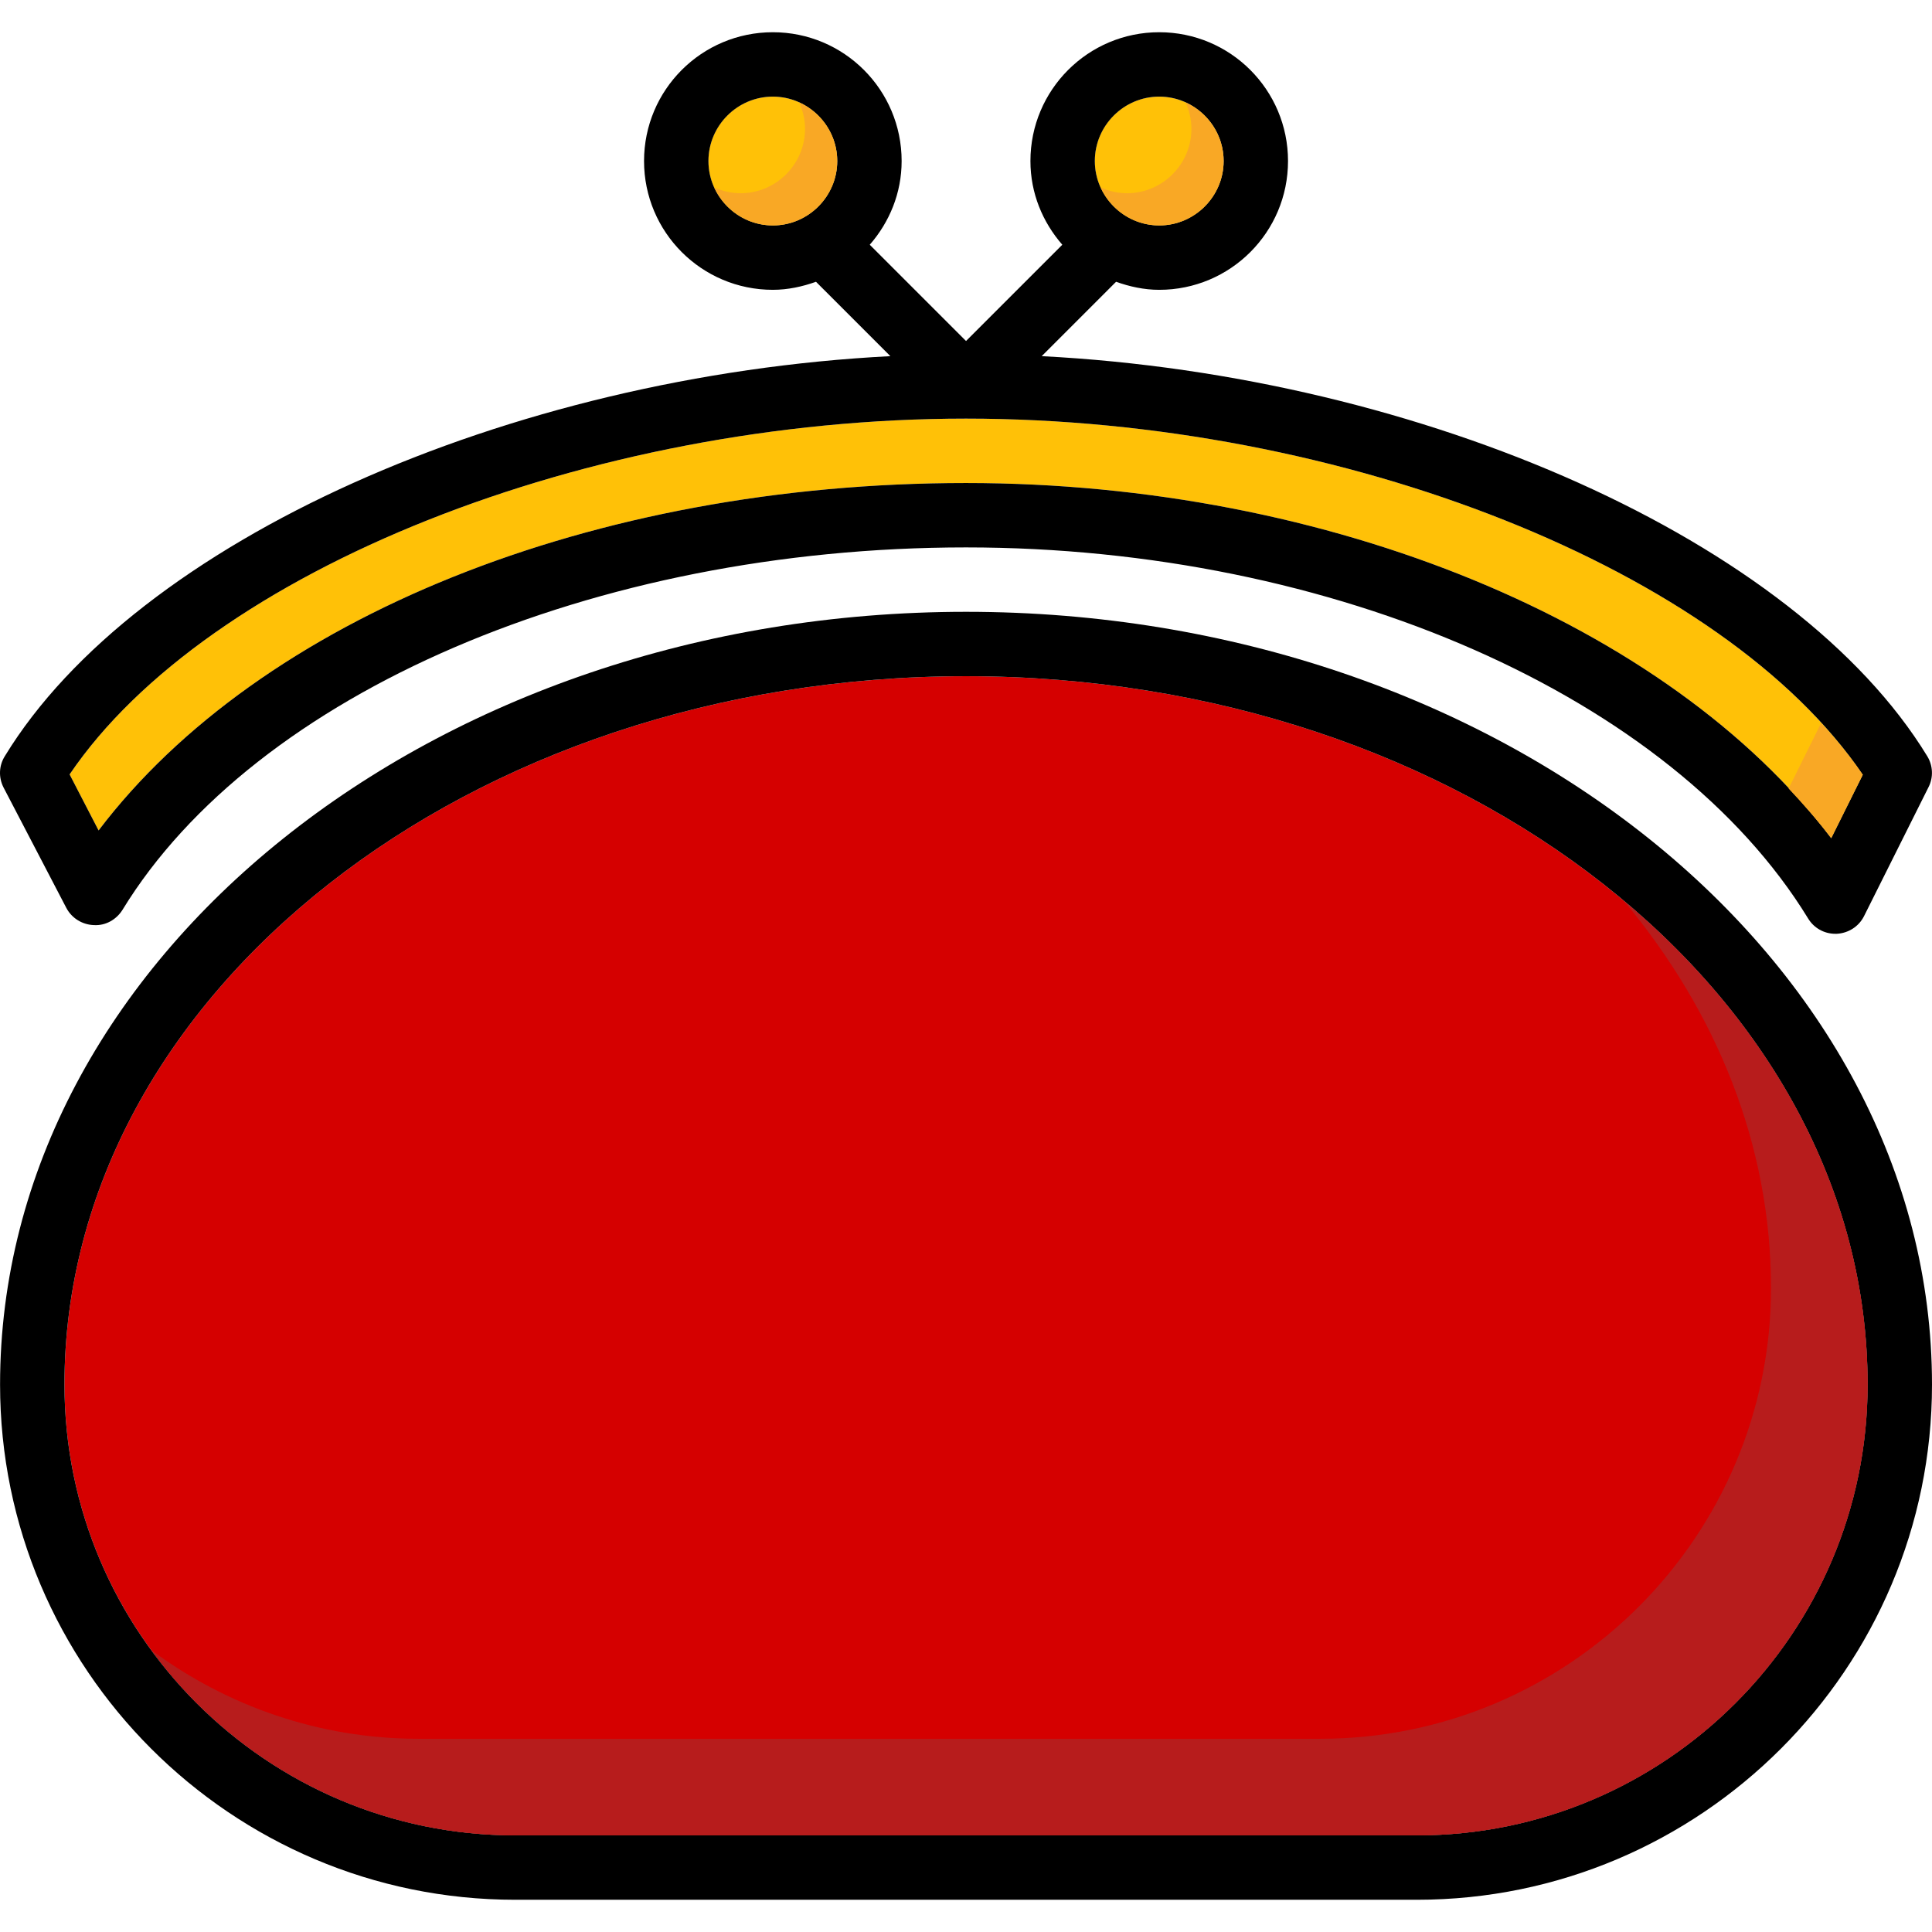
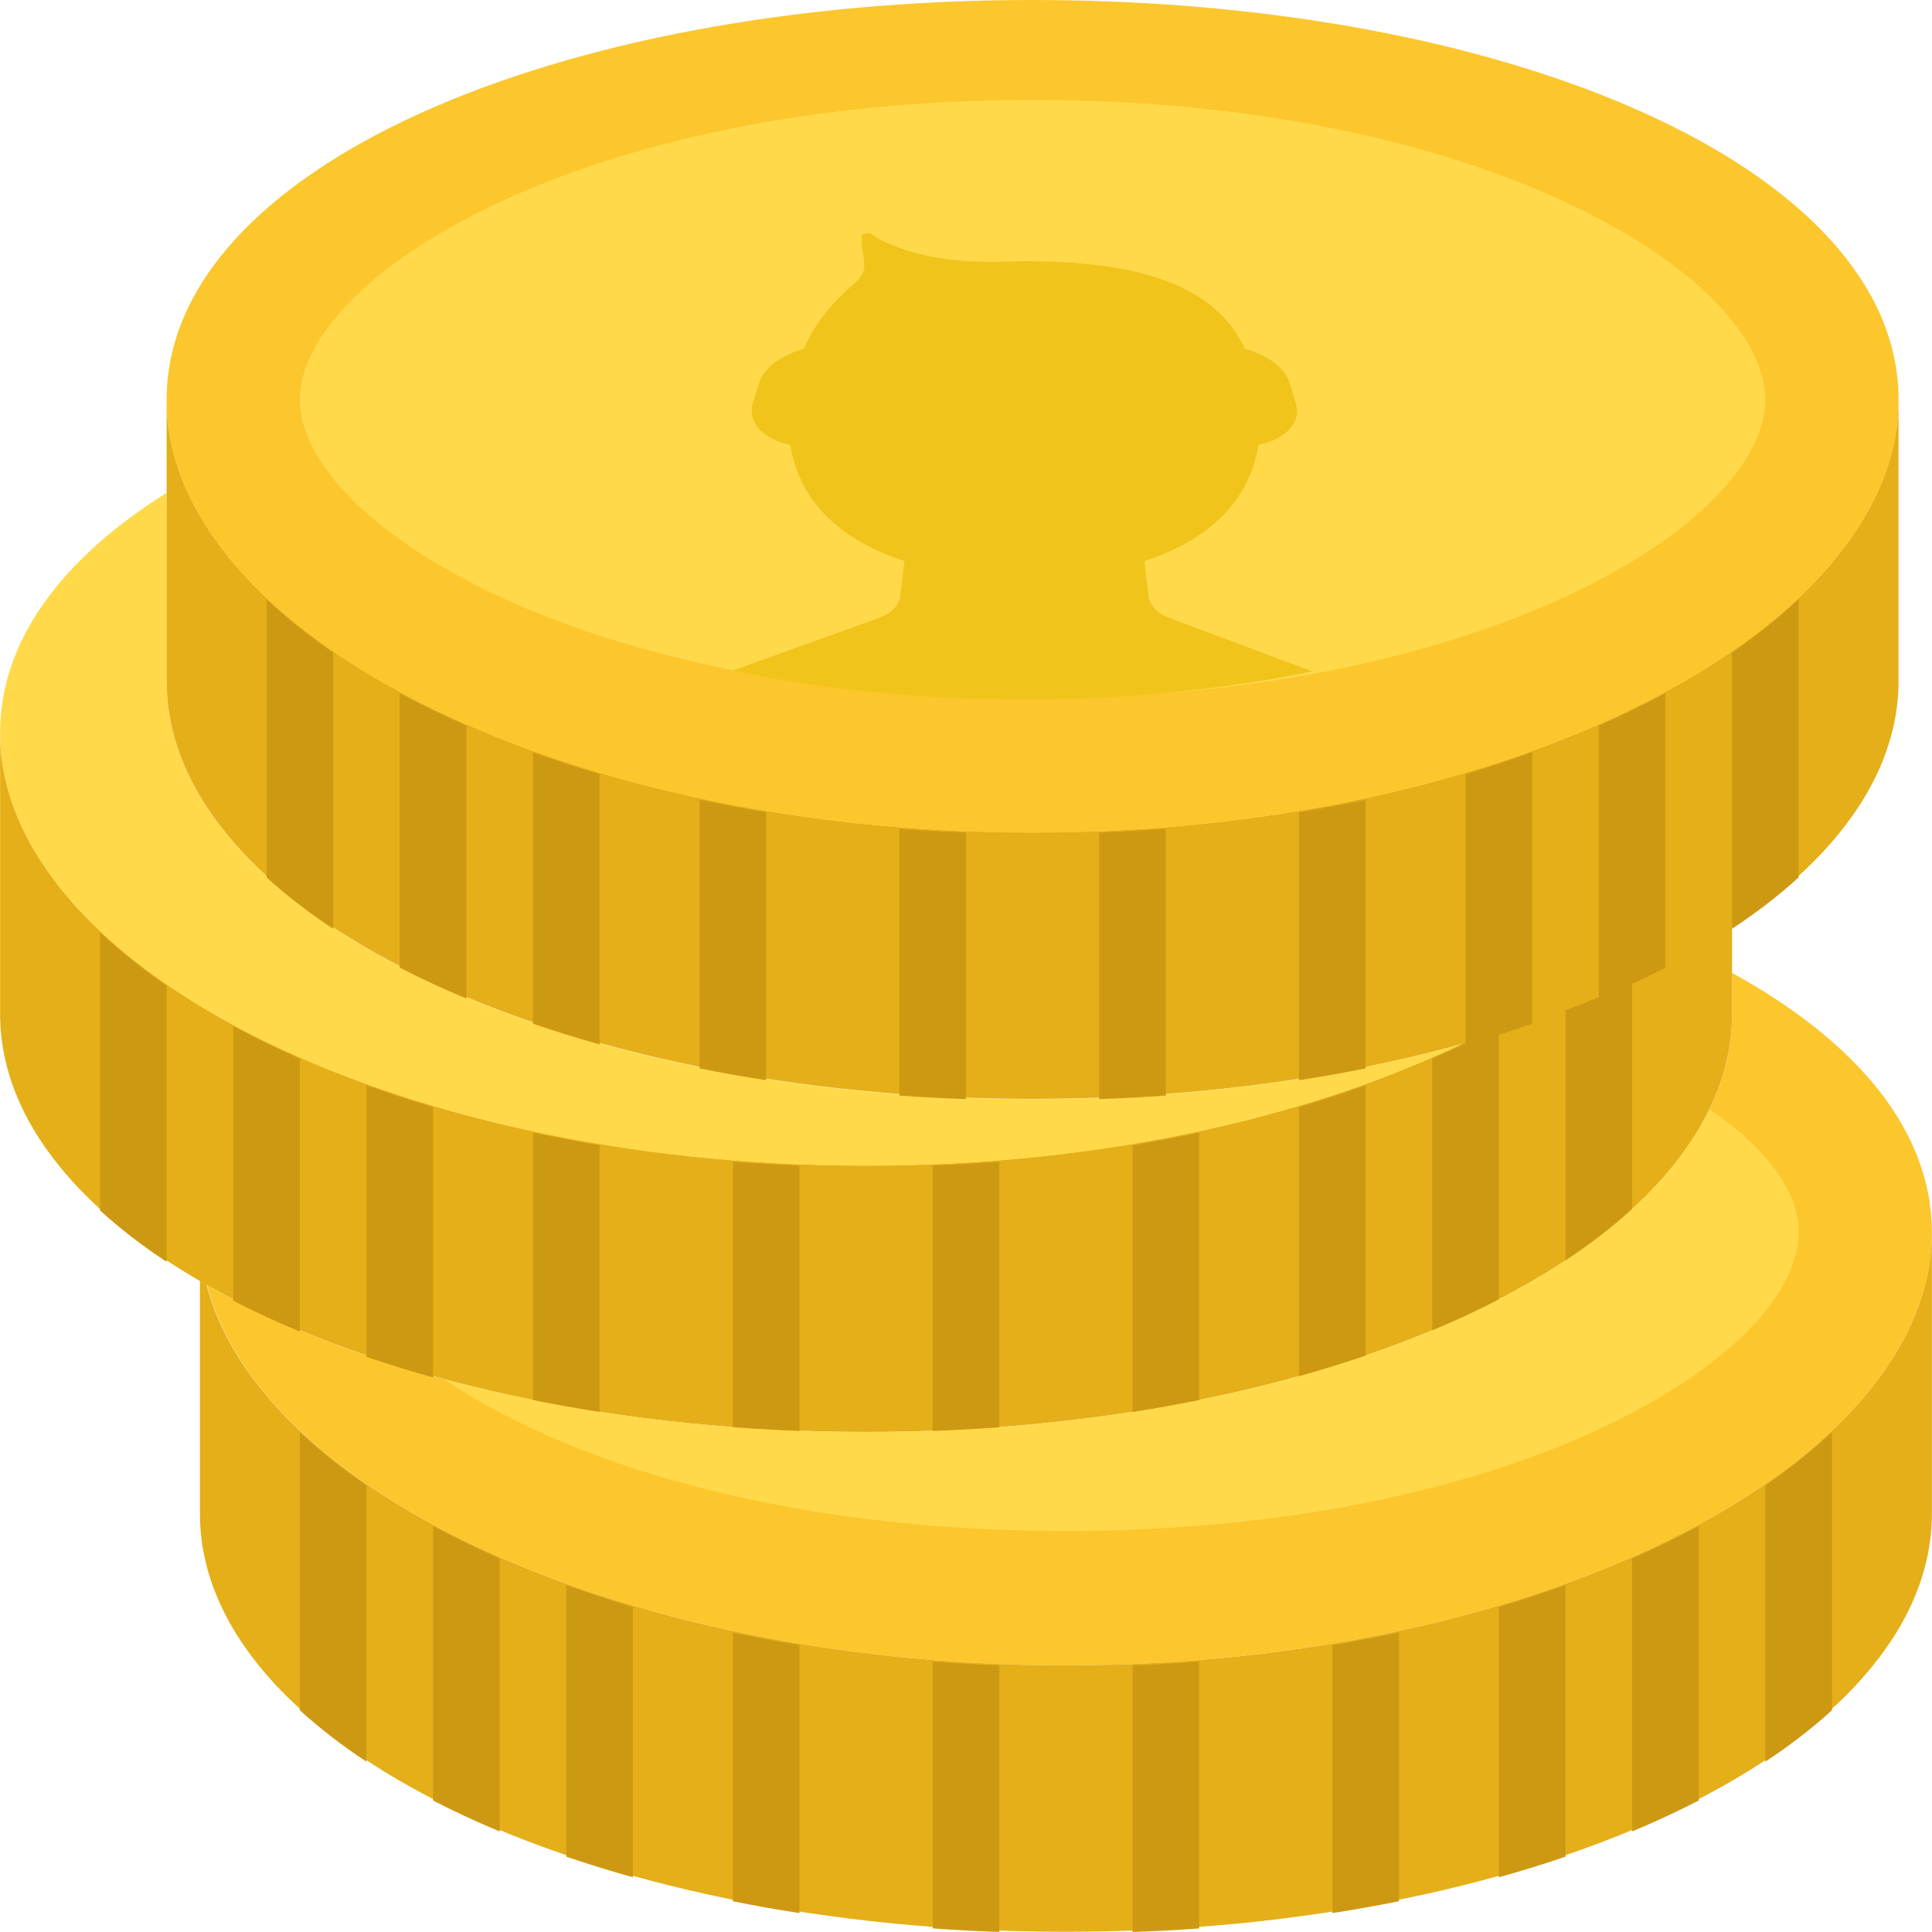
- <svg xmlns="http://www.w3.org/2000/svg" version="1.1" id="Layer_1" x="0px" y="0px" viewBox="0 0 511.999 511.999" style="enable-background:new 0 0 511.999 511.999;" xml:space="preserve">
-   <g>
-     <path style="fill:#FFC107;" d="M493.653,205.313l-8.362,16.81c-43.177-56.83-132.86-94.12-229.283-94.12   c-98.983,0-187.13,35.753-229.88,92.072l-7.68-14.848c36.607-54.014,137.382-94.29,237.56-94.29   C356.271,110.938,457.046,151.214,493.653,205.313z" />
-     <circle style="fill:#FFC107;" cx="204.792" cy="42.673" r="17.066" />
-     <circle style="fill:#FFC107;" cx="307.189" cy="42.673" r="17.066" />
-   </g>
-   <path style="fill:#D50000;" d="M494.933,366.929c0,65.875-53.588,119.463-119.463,119.463H136.545  c-65.875,0-119.463-53.588-119.463-119.463c0-103.506,107.175-187.727,238.925-187.727S494.933,263.423,494.933,366.929z" />
-   <path d="M256.008,162.136c-141.137,0-255.991,91.901-255.991,204.793c0,75.261,61.267,136.529,136.529,136.529h238.925  c75.261,0,136.529-61.267,136.529-136.529C511.999,254.037,397.144,162.136,256.008,162.136z M375.471,486.392H136.545  c-65.875,0-119.463-53.588-119.463-119.463c0-103.506,107.175-187.727,238.925-187.727s238.925,84.221,238.925,187.727  C494.933,432.804,441.346,486.392,375.471,486.392z" />
-   <path d="M510.719,200.364c-34.815-57.001-133.372-100.775-234.659-105.98l19.711-19.711c3.584,1.28,7.424,2.133,11.434,2.133  c18.858,0,34.132-15.274,34.132-34.132S326.064,8.541,307.206,8.541s-34.132,15.274-34.132,34.132  c0,8.533,3.243,16.213,8.448,22.186l-25.514,25.514l-25.514-25.514c5.205-5.973,8.448-13.653,8.448-22.186  c0-18.858-15.274-34.132-34.132-34.132s-34.132,15.274-34.132,34.132s15.274,34.132,34.132,34.132c4.011,0,7.85-0.853,11.434-2.133  l19.711,19.711c-101.287,5.205-199.844,48.98-234.659,105.98c-1.621,2.56-1.707,5.717-0.341,8.362l16.639,31.914  c1.451,2.731,4.267,4.437,7.338,4.523c3.072,0.171,5.888-1.451,7.509-4.011c35.156-57.513,125.009-96.082,223.566-96.082  c97.447,0,187.13,39.508,223.139,98.301c1.536,2.56,4.267,4.096,7.253,4.096h0.341c3.157-0.171,5.888-1.963,7.253-4.693  l17.066-34.132C512.426,205.996,512.255,202.839,510.719,200.364z M307.206,25.607c9.386,0,17.066,7.68,17.066,17.066  s-7.68,17.066-17.066,17.066c-9.386,0-17.066-7.68-17.066-17.066S297.82,25.607,307.206,25.607z M204.81,59.74  c-9.386,0-17.066-7.68-17.066-17.066s7.68-17.066,17.066-17.066s17.066,7.68,17.066,17.066S214.196,59.74,204.81,59.74z   M485.291,222.123c-43.177-56.83-132.86-94.12-229.283-94.12c-98.983,0-187.13,35.753-229.88,92.072l-7.68-14.848  c36.607-54.014,137.382-94.29,237.56-94.29c100.263,0,201.039,40.276,237.645,94.376L485.291,222.123z" />
-   <path style="fill:#B71C1C;" d="M430.398,238.806c24.584,29.499,38.936,64.715,38.936,102.525  c0,65.875-53.588,119.463-119.463,119.463H110.946c-26.418,0-50.772-8.721-70.568-23.295c21.759,29.584,56.711,48.894,96.167,48.894  h238.925c65.875,0,119.463-53.588,119.463-119.463C494.933,317.429,470.384,272.375,430.398,238.806z" />
-   <g>
-     <path style="fill:#F9A825;" d="M211.798,27.152c0.973,2.142,1.544,4.497,1.544,6.989c0,9.386-7.68,17.066-17.066,17.066   c-2.492,0-4.847-0.572-6.989-1.544c2.688,5.922,8.627,10.078,15.522,10.078c9.386,0,17.066-7.68,17.066-17.066   C221.876,35.779,217.712,29.84,211.798,27.152z" />
-     <path style="fill:#F9A825;" d="M314.195,27.152c0.973,2.142,1.544,4.497,1.544,6.989c0,9.386-7.68,17.066-17.066,17.066   c-2.492,0-4.847-0.572-6.989-1.544c2.688,5.922,8.627,10.078,15.522,10.078c9.386,0,17.066-7.68,17.066-17.066   C324.272,35.779,320.108,29.84,314.195,27.152z" />
-     <path style="fill:#F9A825;" d="M482.594,191.643l-8.593,17.322c4.011,4.275,7.85,8.627,11.289,13.158l8.362-16.81   C490.487,200.637,486.682,196.106,482.594,191.643z" />
+ <svg xmlns="http://www.w3.org/2000/svg" version="1.1" id="Capa_1" x="0px" y="0px" viewBox="0 0 58.007 58.007" style="enable-background:new 0 0 58.007 58.007;" xml:space="preserve">
+   <g id="XMLID_22_">
+     <path id="XMLID_143_" style="fill:#FCC62D;" d="M52.003,29.211v1.238c0,6.932-11.641,12.551-26,12.551   c-7.926,0-15.019-1.714-19.788-4.414C7.823,44.831,18.751,50,32.003,50c14.359,0,26-6.068,26-13   C58.003,33.952,55.747,31.266,52.003,29.211" />
+     <path id="XMLID_142_" style="fill:#E4AF18;" d="M32.003,50c-14.359,0-26-6.068-26-13v8.448c0,6.932,11.641,12.552,26,12.552   s26-5.62,26-12.552V37C58.003,43.932,46.362,50,32.003,50" />
+     <path id="XMLID_141_" style="fill:#CE9912;" d="M9.003,51.349c0.59,0.539,1.259,1.055,2,1.545v-8.291   c-0.741-0.51-1.41-1.045-2-1.603V51.349z" />
+     <path id="XMLID_140_" style="fill:#CE9912;" d="M53.003,44.603v8.291c0.741-0.489,1.41-1.006,2-1.545V43   C54.414,43.558,53.745,44.093,53.003,44.603" />
+     <path id="XMLID_139_" style="fill:#CE9912;" d="M13.003,54.06c0.632,0.327,1.3,0.636,2,0.929v-8.193   c-0.7-0.308-1.368-0.633-2-0.975V54.06z" />
+     <path id="XMLID_138_" style="fill:#CE9912;" d="M49.003,54.988c0.7-0.292,1.368-0.602,2-0.929V45.82   c-0.632,0.342-1.3,0.668-2,0.975V54.988z" />
+     <path id="XMLID_137_" style="fill:#CE9912;" d="M17.003,55.745c0.646,0.221,1.313,0.427,2,0.619V48.25   c-0.687-0.204-1.354-0.423-2-0.656V55.745z" />
+     <path id="XMLID_136_" style="fill:#CE9912;" d="M45.003,56.364c0.687-0.192,1.354-0.398,2-0.619v-8.151   c-0.646,0.233-1.313,0.452-2,0.656V56.364z" />
+     <path id="XMLID_135_" style="fill:#CE9912;" d="M22.003,57.084c0.653,0.132,1.321,0.25,2,0.355v-8.044   c-0.679-0.113-1.347-0.239-2-0.379V57.084z" />
+     <path id="XMLID_134_" style="fill:#CE9912;" d="M40.003,57.439c0.679-0.106,1.347-0.224,2-0.355v-8.069   c-0.653,0.14-1.321,0.266-2,0.38V57.439z" />
+     <path id="XMLID_133_" style="fill:#CE9912;" d="M28.003,57.899c0.658,0.049,1.326,0.083,2,0.107v-8.003   c-0.674-0.026-1.342-0.062-2-0.115V57.899z" />
+     <path id="XMLID_132_" style="fill:#CE9912;" d="M34.003,58.007c0.674-0.025,1.342-0.058,2-0.107v-8.012   c-0.658,0.053-1.326,0.089-2,0.116V58.007z" />
+     <path id="XMLID_131_" style="fill:#E4AF18;" d="M26.003,34.993c-14.359,0-26-6.068-26-13v8.448c0,6.932,11.641,12.552,26,12.552   s26-5.62,26-12.552v-8.448C52.003,28.925,40.362,34.993,26.003,34.993" />
+     <path id="XMLID_130_" style="fill:#CE9912;" d="M3.003,36.342c0.59,0.539,1.259,1.055,2,1.545v-8.291   c-0.741-0.51-1.41-1.045-2-1.602V36.342z" />
+     <path id="XMLID_129_" style="fill:#CE9912;" d="M47.003,29.596v8.291c0.741-0.489,1.41-1.006,2-1.545v-8.349   C48.414,28.551,47.745,29.086,47.003,29.596" />
+     <path id="XMLID_128_" style="fill:#CE9912;" d="M7.003,39.053c0.632,0.327,1.3,0.636,2,0.929v-8.193   c-0.7-0.308-1.368-0.633-2-0.975V39.053z" />
+     <path id="XMLID_127_" style="fill:#CE9912;" d="M43.003,39.981c0.7-0.292,1.368-0.601,2-0.929v-8.239   c-0.632,0.342-1.3,0.668-2,0.975V39.981z" />
+     <path id="XMLID_126_" style="fill:#CE9912;" d="M11.003,40.738c0.646,0.221,1.313,0.427,2,0.619v-8.114   c-0.687-0.204-1.354-0.423-2-0.656V40.738z" />
+     <path id="XMLID_125_" style="fill:#CE9912;" d="M39.003,41.357c0.687-0.192,1.354-0.398,2-0.619v-8.151   c-0.646,0.233-1.313,0.452-2,0.656V41.357z" />
+     <path id="XMLID_124_" style="fill:#CE9912;" d="M16.003,42.077c0.653,0.132,1.321,0.25,2,0.355v-8.044   c-0.679-0.113-1.347-0.239-2-0.379V42.077z" />
+     <path id="XMLID_123_" style="fill:#CE9912;" d="M34.003,42.433c0.679-0.106,1.347-0.224,2-0.355v-8.069   c-0.653,0.14-1.321,0.266-2,0.38V42.433z" />
+     <path id="XMLID_122_" style="fill:#CE9912;" d="M22.003,42.893c0.658,0.049,1.326,0.083,2,0.107v-8.003   c-0.674-0.026-1.342-0.062-2-0.115V42.893z" />
+     <path id="XMLID_121_" style="fill:#CE9912;" d="M28.003,43c0.674-0.025,1.342-0.058,2-0.107v-8.012   c-0.658,0.053-1.326,0.089-2,0.116V43z" />
+     <path id="XMLID_120_" style="fill:#FFD949;" d="M51.32,33.302C48.643,38.858,38.329,43,26.003,43c-4.604,0-8.926-0.58-12.677-1.593   c3.628,2.463,10.085,4.559,18.677,4.559c13.682,0,22-5.311,22-8.966C54.003,35.78,53.064,34.486,51.32,33.302" />
+     <path id="XMLID_119_" style="fill:#FFD949;" d="M31.003,33c-14.359,0-26-5.62-26-12.552v-5.652c-3.141,1.969-5,4.438-5,7.204   c0,6.932,11.641,13,26,13c6.914,0,13.192-1.409,17.849-3.642C40.061,32.401,35.678,33,31.003,33" />
+     <path id="XMLID_118_" style="fill:#E4AF18;" d="M31.003,24.993c-14.359,0-26-6.068-26-13v8.448c0,6.932,11.641,12.552,26,12.552   c14.359,0,26-5.62,26-12.552v-8.448C57.003,18.925,45.362,24.993,31.003,24.993" />
+     <path id="XMLID_117_" style="fill:#CE9912;" d="M8.003,26.342c0.59,0.539,1.259,1.055,2,1.545v-8.291   c-0.741-0.51-1.41-1.045-2-1.602V26.342z" />
+     <path id="XMLID_116_" style="fill:#CE9912;" d="M52.003,19.596v8.291c0.741-0.489,1.41-1.006,2-1.545v-8.349   C53.414,18.551,52.745,19.086,52.003,19.596" />
+     <path id="XMLID_115_" style="fill:#CE9912;" d="M12.003,29.053c0.632,0.327,1.3,0.636,2,0.929v-8.193   c-0.7-0.308-1.368-0.633-2-0.975V29.053z" />
+     <path id="XMLID_114_" style="fill:#CE9912;" d="M48.003,29.981c0.7-0.292,1.368-0.601,2-0.929v-8.239   c-0.632,0.342-1.3,0.668-2,0.975V29.981z" />
+     <path id="XMLID_113_" style="fill:#CE9912;" d="M16.003,30.738c0.646,0.221,1.313,0.427,2,0.619v-8.114   c-0.687-0.204-1.354-0.423-2-0.656V30.738z" />
+     <path id="XMLID_112_" style="fill:#CE9912;" d="M44.003,31.357c0.687-0.192,1.354-0.398,2-0.619v-8.151   c-0.646,0.233-1.313,0.452-2,0.656V31.357z" />
+     <path id="XMLID_111_" style="fill:#CE9912;" d="M21.003,32.077c0.653,0.132,1.321,0.25,2,0.355v-8.044   c-0.679-0.113-1.347-0.239-2-0.379V32.077z" />
+     <path id="XMLID_110_" style="fill:#CE9912;" d="M39.003,32.433c0.679-0.106,1.347-0.224,2-0.355v-8.069   c-0.653,0.14-1.321,0.266-2,0.38V32.433z" />
+     <path id="XMLID_109_" style="fill:#CE9912;" d="M27.003,32.893c0.658,0.049,1.326,0.083,2,0.107v-8.003   c-0.674-0.026-1.342-0.062-2-0.115V32.893z" />
+     <path id="XMLID_108_" style="fill:#CE9912;" d="M33.003,33c0.674-0.025,1.342-0.058,2-0.107v-8.012   c-0.658,0.053-1.326,0.089-2,0.116V33z" />
+     <path id="XMLID_107_" style="fill:#FCC62D;" d="M57.003,12c0,6.932-11.641,13-26,13c-14.359,0-26-6.068-26-13   c0-6.932,11.641-12,26-12C45.362,0,57.003,5.068,57.003,12" />
+     <path id="XMLID_106_" style="fill:#FFD949;" d="M31.003,20.966c-13.682,0-22-5.31-22-8.966c0-3.655,8.318-9,22-9   c13.682,0,22,5.345,22,9C53.003,15.656,44.685,20.966,31.003,20.966" />
+     <path id="XMLID_105_" style="fill:#F0C41B;" d="M37.784,13.359c0.82-0.174,1.301-0.68,1.124-1.257l-0.19-0.616   c-0.139-0.453-0.68-0.831-1.343-1.019c-0.902-1.927-3.202-2.625-6.618-2.625c-0.162,0-0.32,0.004-0.476,0.01   c-1.166,0.048-2.329-0.064-3.236-0.396c-0.37-0.135-0.671-0.276-0.87-0.423c-0.09-0.066-0.308-0.024-0.308,0.06   c0,0.146,0.011,0.319,0.043,0.511c0.124,0.747-0.024,0.635-0.762,1.38c-0.428,0.434-0.769,0.934-1.016,1.486   c-0.659,0.189-1.197,0.566-1.336,1.017l-0.19,0.616c-0.177,0.577,0.304,1.083,1.124,1.257c0.234,1.476,1.237,2.772,3.424,3.486   l-0.12,1.037c-0.032,0.277-0.271,0.533-0.619,0.659l-4.411,1.592C24.58,20.674,27.516,21,30.757,21   c3.196,0,6.095-0.317,8.645-0.842l-4.315-1.613c-0.341-0.128-0.575-0.382-0.606-0.654l-0.121-1.045   C36.547,16.132,37.55,14.835,37.784,13.359" />
  </g>
  <g>
- </g>
+   </g>
  <g>
- </g>
+   </g>
  <g>
- </g>
+   </g>
  <g>
- </g>
+   </g>
  <g>
- </g>
+   </g>
  <g>
- </g>
+   </g>
  <g>
- </g>
+   </g>
  <g>
- </g>
+   </g>
  <g>
- </g>
+   </g>
  <g>
- </g>
+   </g>
  <g>
- </g>
+   </g>
  <g>
- </g>
+   </g>
  <g>
- </g>
+   </g>
  <g>
- </g>
+   </g>
  <g>
- </g>
+   </g>
</svg>
